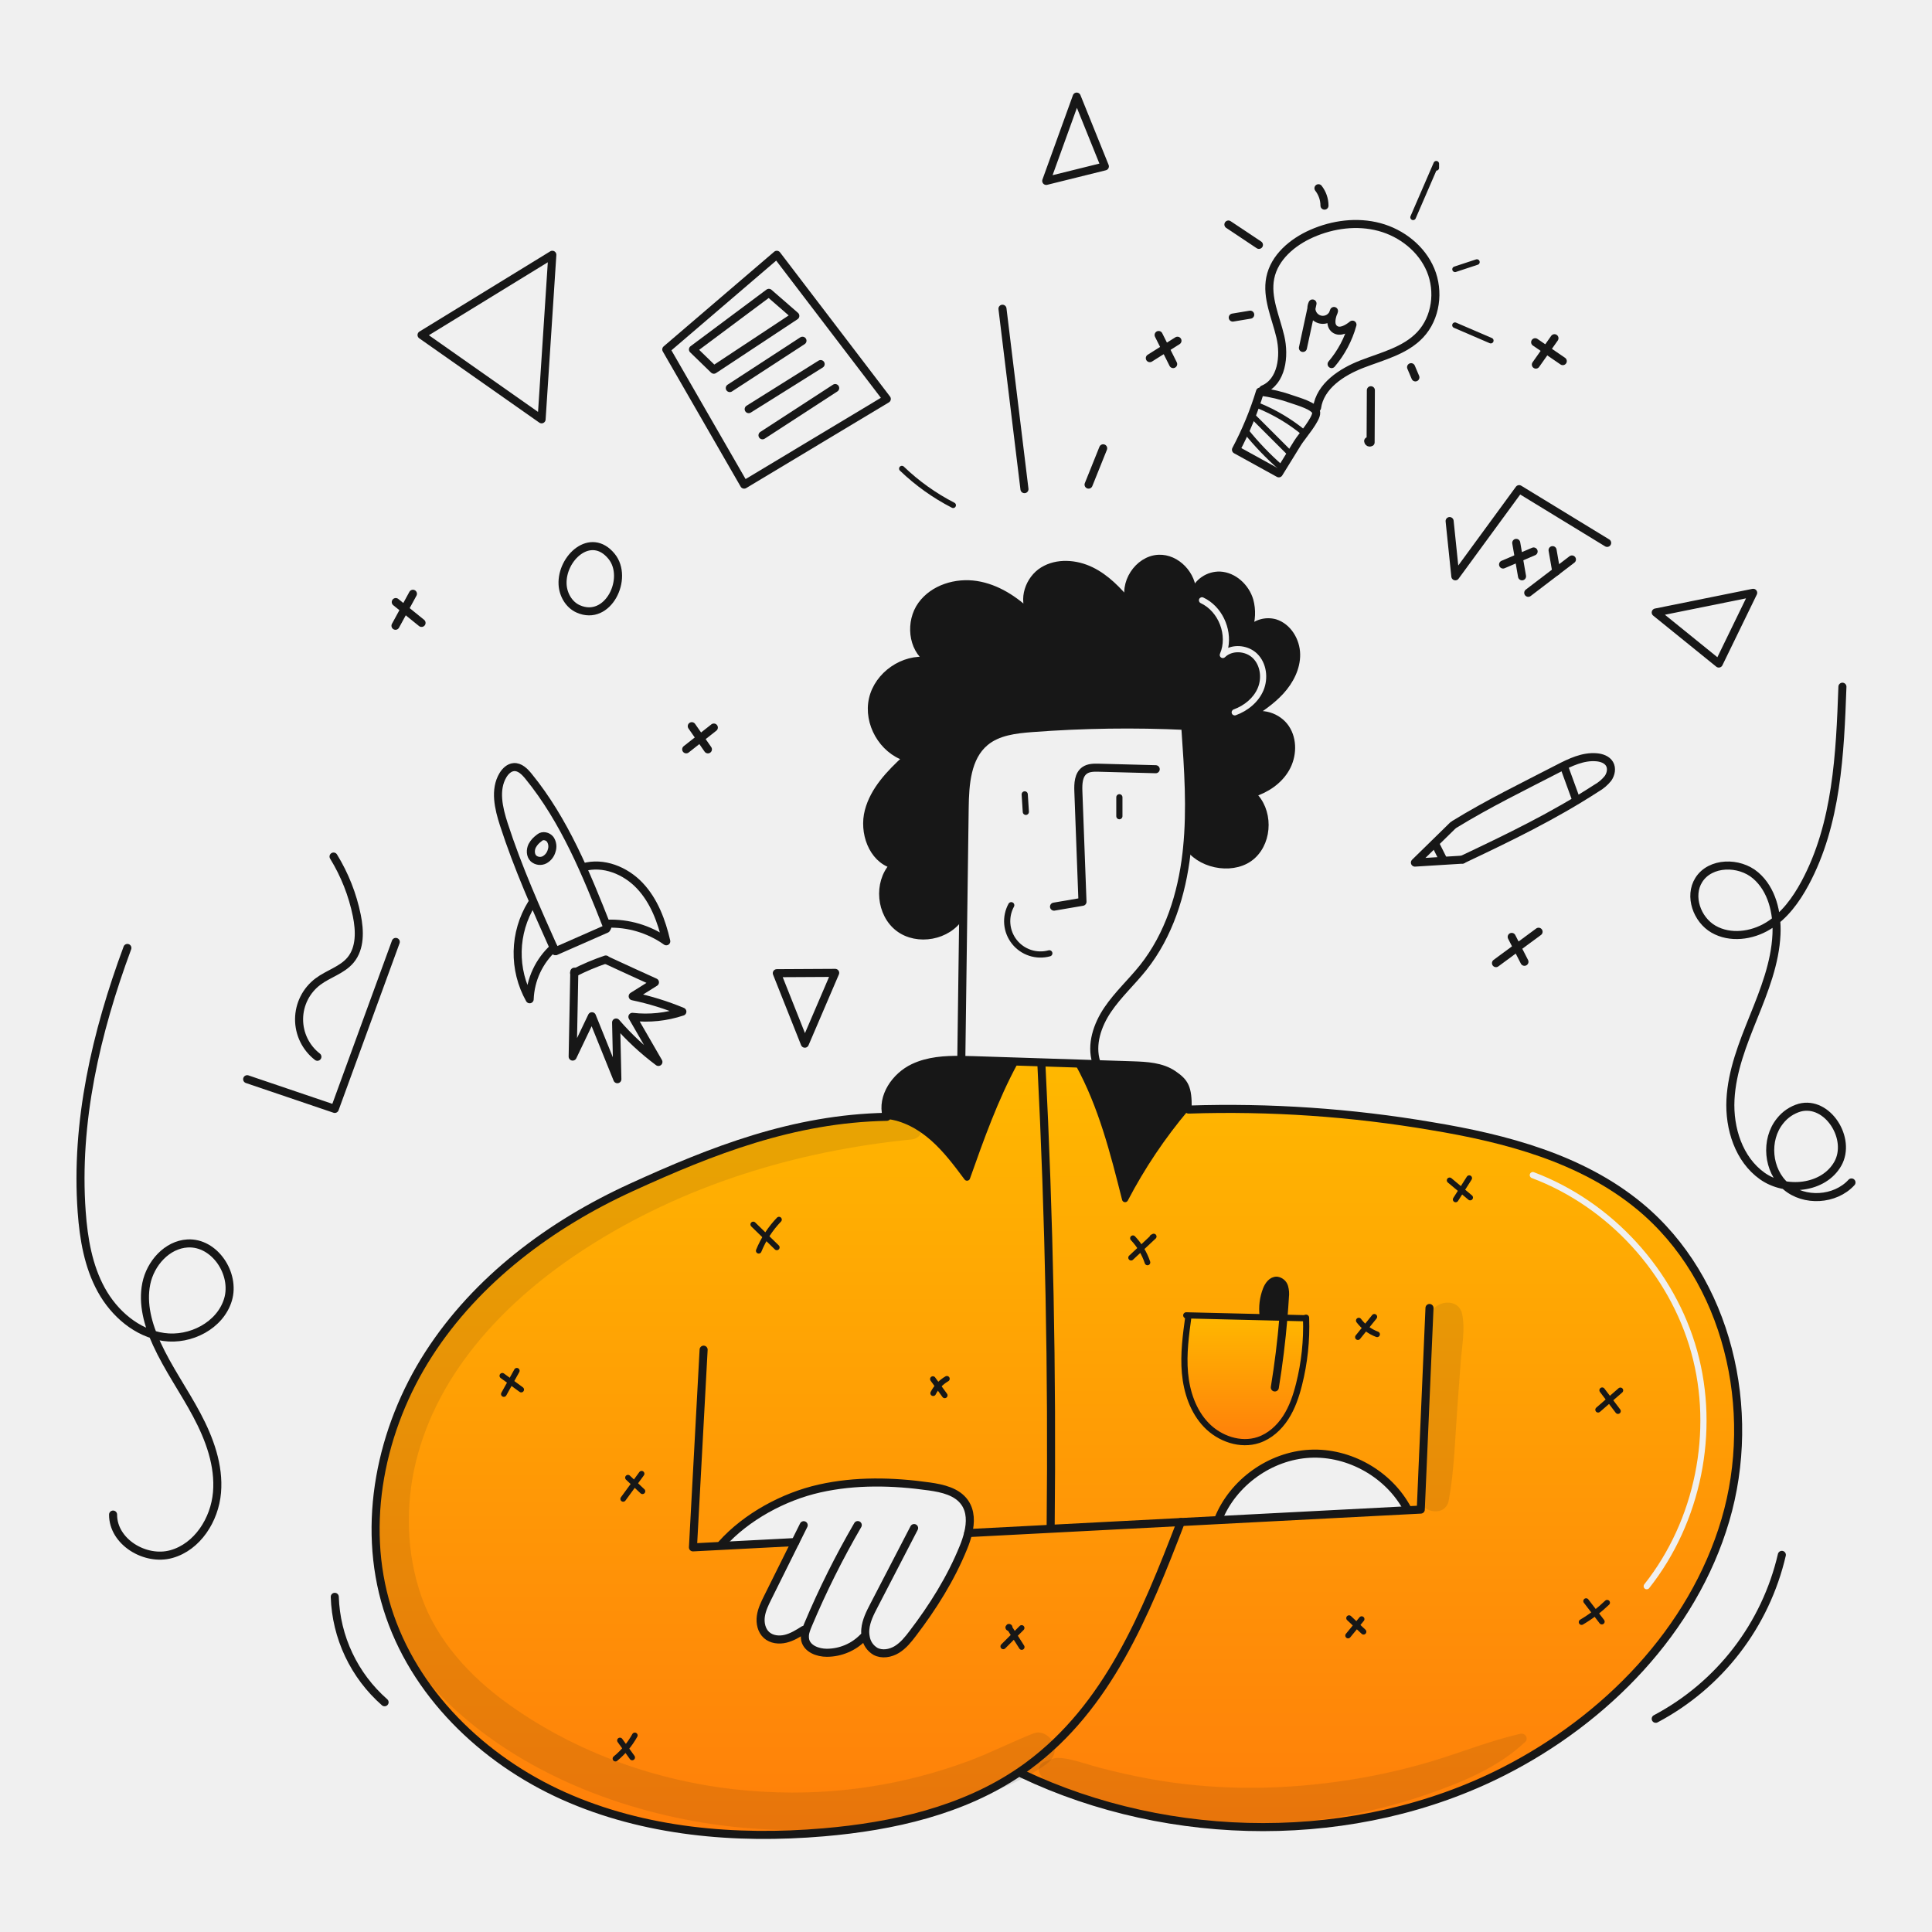
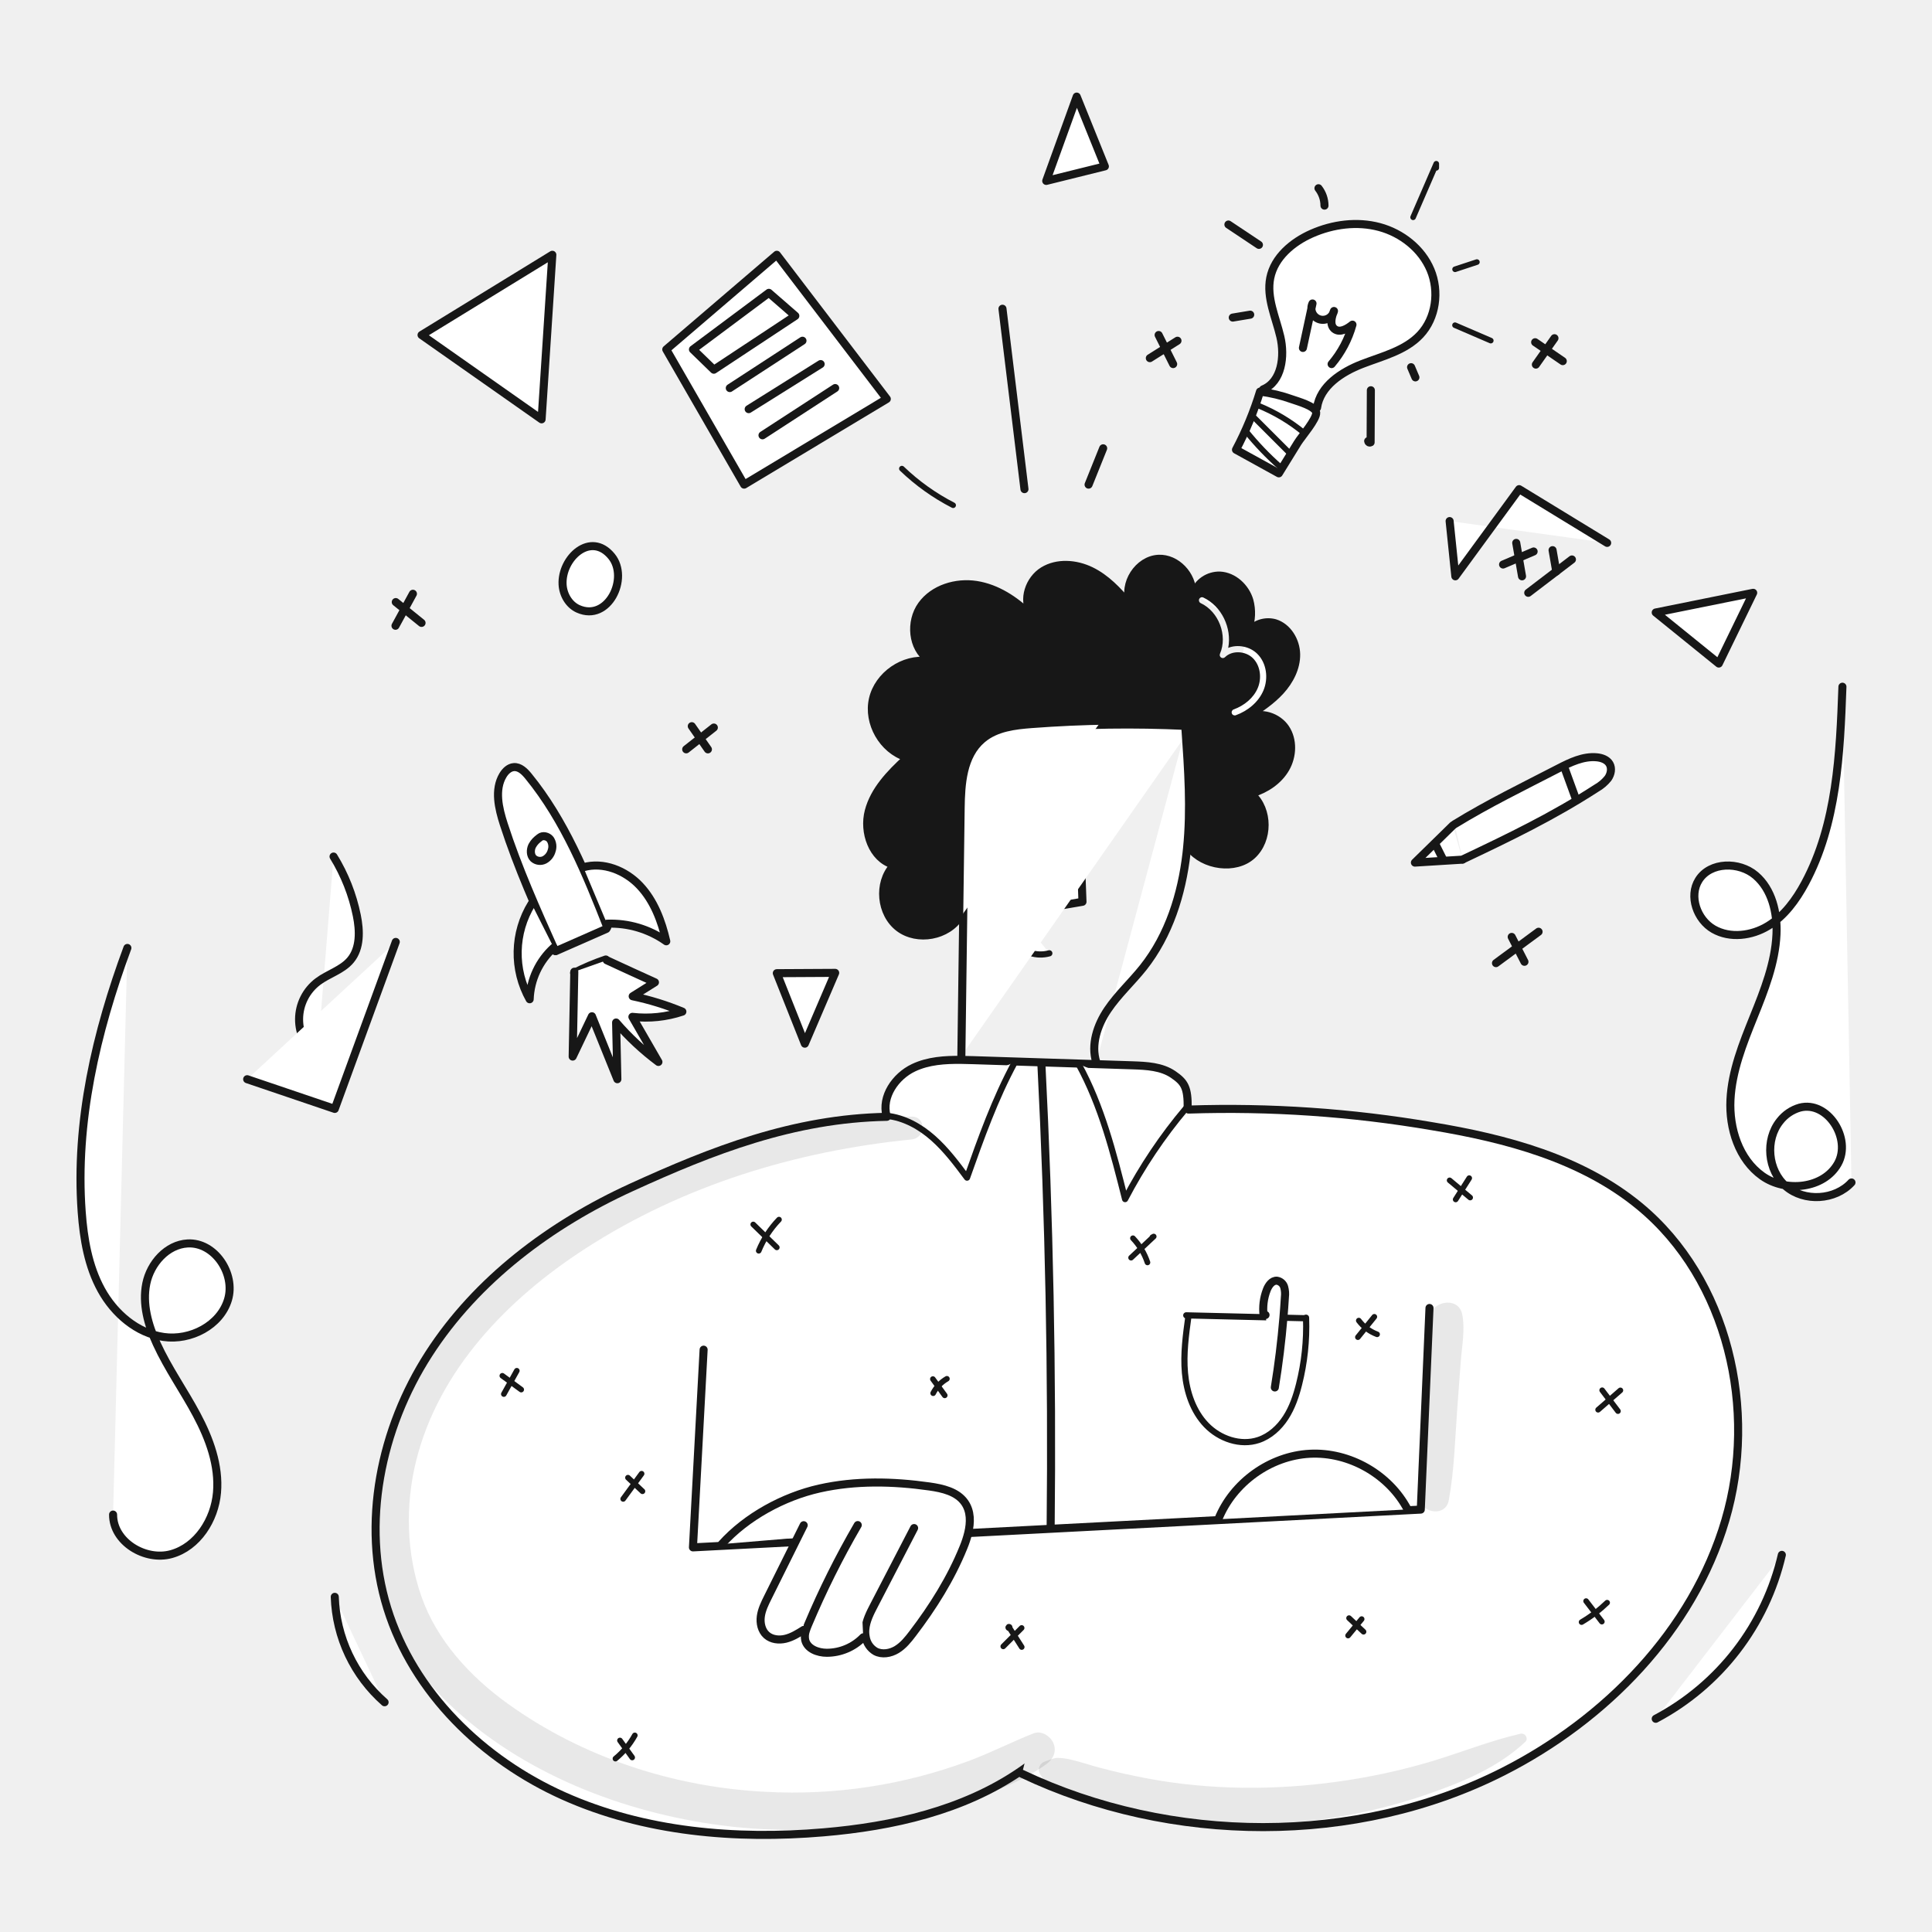
- <svg xmlns="http://www.w3.org/2000/svg" width="960" height="960" viewBox="0 0 960 960" fill="none">
+ <svg xmlns="http://www.w3.org/2000/svg" width="960" height="960" viewBox="0 0 960 960" fill="#fff">
  <path fill-rule="evenodd" clip-rule="evenodd" d="M699.443 750.441L605.392 755.322L605.367 754.934C612.663 736.647 631.161 723.385 650.822 722.362C670.483 721.339 690.264 732.595 699.422 750.022L699.443 750.441ZM586.767 756.291C569.084 802.236 550.552 848.056 510.992 877.356C509.669 878.333 508.339 879.284 506.991 880.195L507.799 881.372C581.722 916.471 673.91 917.33 746.892 880.308C797.838 854.456 841.142 810.218 857.31 755.42C873.478 700.622 858.712 635.694 814.629 599.337C785.871 575.617 748.306 565.68 711.529 559.602C671.6 552.779 631.083 550.013 590.596 551.344L590.156 550.986V550.699L589.337 550.689C577.618 564.58 567.461 579.717 559.048 595.827C553.256 572.823 547.352 549.533 535.932 528.74L535.942 528.484C529.792 528.293 523.642 528.095 517.492 527.89L517.461 528.75C521.347 605.408 522.88 682.08 522.061 758.766L522.112 759.656L586.767 756.291ZM590.563 653.617L590.553 653.849C589.253 663.249 587.953 672.759 588.803 682.214C589.653 691.669 592.825 701.214 599.403 708.063C605.981 714.912 616.339 718.531 625.344 715.523C630.982 713.64 635.628 709.383 638.862 704.389C642.096 699.395 644.029 693.665 645.482 687.904C648.193 677.154 649.372 666.074 648.982 654.995L648.307 655.015C646.517 654.973 644.728 654.929 642.94 654.885C641.2 654.842 639.462 654.799 637.726 654.759C638.012 651.342 638.258 647.903 638.463 644.475C638.671 642.806 638.546 641.112 638.094 639.492C637.855 638.683 637.39 637.96 636.754 637.407C636.117 636.854 635.336 636.494 634.502 636.371C632.067 636.207 630.327 638.683 629.447 640.965C627.89 645.016 627.353 649.387 627.882 653.695L627.861 654.514C615.428 654.22 602.995 653.921 590.563 653.617ZM762.189 582.47C761.395 582.171 760.51 582.572 760.211 583.365C759.912 584.158 760.313 585.044 761.106 585.343C799.133 599.667 829.516 632.915 840.368 672.077C851.22 711.239 842.279 755.383 817.044 787.236C816.518 787.901 816.63 788.866 817.294 789.392C817.959 789.919 818.924 789.807 819.451 789.142C845.294 756.521 854.441 711.364 843.327 671.257C832.213 631.151 801.132 597.14 762.189 582.47Z" fill="url(#paint0_linear_248_1700)" />
  <path d="M637.723 654.763C641.243 654.845 644.773 654.937 648.304 655.019L648.979 654.999C649.369 666.079 648.19 677.158 645.479 687.908C644.026 693.669 642.092 699.399 638.859 704.393C635.626 709.387 630.979 713.644 625.341 715.527C616.341 718.535 605.98 714.913 599.4 708.067C592.82 701.221 589.638 691.674 588.8 682.218C587.962 672.762 589.25 663.257 590.55 653.853L590.56 653.617C602.993 653.914 615.426 654.214 627.86 654.517L637.723 654.763Z" fill="url(#paint1_linear_248_1700)" />
  <path d="M627.88 653.699C627.35 649.391 627.887 645.02 629.445 640.969C630.325 638.687 632.065 636.211 634.5 636.375C635.333 636.499 636.115 636.858 636.751 637.411C637.388 637.964 637.853 638.687 638.092 639.496C638.543 641.116 638.668 642.81 638.461 644.479C638.261 647.907 638.01 651.346 637.724 654.763L627.859 654.518L627.88 653.699Z" fill="#171717" />
  <path d="M589.341 550.684C577.622 564.575 567.465 579.712 559.052 595.822C553.26 572.822 547.353 549.528 535.937 528.735L535.947 528.479C538.863 528.579 541.79 528.673 544.706 528.765L562.716 529.349C569.736 529.584 577.175 529.942 582.966 533.912C588.707 537.842 590.253 540.451 590.161 550.694L589.341 550.684Z" fill="#171717" />
  <path d="M463.651 565.512C457.174 559.781 449.243 555.35 440.651 554.46L440.528 554.491C437.949 544.954 444.959 534.791 453.943 530.546C461.27 527.077 469.508 526.555 477.684 526.646C479.7 526.667 481.705 526.728 483.69 526.789C490.567 527.014 497.44 527.235 504.31 527.454L504.3 527.761C494.415 545.976 487.446 565.613 480.518 585.161C475.348 578.221 470.139 571.232 463.651 565.512Z" fill="#171717" />
  <path d="M430.159 813.323C430.373 814.813 430.919 816.236 431.757 817.486C432.594 818.737 433.702 819.783 434.999 820.547C438.284 822.297 442.459 821.57 445.641 819.626C448.823 817.682 451.208 814.714 453.459 811.757C463.559 798.526 472.503 784.302 478.745 768.881C479.705 766.577 480.488 764.204 481.088 761.781C482.357 756.45 482.419 750.965 479.369 746.596C475.569 741.172 468.369 739.545 461.82 738.614C443.697 736.046 425.073 735.614 407.22 739.627C389.367 743.64 370.9 753.656 358.651 767.256L358.692 768.136L395.192 766.243C390.638 775.401 386.084 784.563 381.531 793.729C380.037 796.747 378.512 799.829 378.052 803.163C377.592 806.497 378.39 810.204 380.897 812.455C383.383 814.686 387.118 815.075 390.372 814.287C393.626 813.499 396.533 811.677 399.372 809.887L400.436 810.235C399.906 811.75 399.793 813.38 400.109 814.953C401.163 819.312 406.361 821.253 410.843 821.253C414.22 821.246 417.562 820.562 420.67 819.242C423.779 817.922 426.592 815.993 428.943 813.568L430.159 813.323ZM192.427 799.089C179.411 757.021 189.184 709.817 213.037 672.804C236.89 635.791 273.646 608.326 313.698 590.03C353.75 571.734 394.17 555.79 440.658 554.941C440.617 554.788 440.566 554.641 440.525 554.491L440.648 554.46C449.248 555.35 457.174 559.781 463.648 565.512C470.122 571.243 475.348 578.221 480.512 585.159C487.44 565.614 494.412 545.977 504.294 527.759L504.304 527.452C508.704 527.606 513.094 527.739 517.494 527.882L517.463 528.742C521.342 605.346 522.876 682.018 522.063 758.758L522.114 759.648L586.766 756.292C569.081 802.24 550.549 848.064 510.992 877.356C509.672 878.329 508.342 879.28 506.992 880.191C478.636 899.623 443.619 907.544 409.267 910.47C365.45 914.205 320.159 910.337 280.025 892.37C239.891 874.403 205.423 841.095 192.427 799.089Z" fill="url(#paint2_linear_248_1700)" />
  <path d="M523.738 450.504C528.456 449.704 533.17 448.899 537.88 448.089C537.205 429.803 536.523 411.514 535.833 393.22C535.69 389.42 535.864 384.972 538.965 382.793C540.95 381.401 543.57 381.411 546.005 381.472C555.43 381.718 564.851 381.967 574.268 382.219" stroke="#171717" stroke-width="4" stroke-linecap="round" stroke-linejoin="round" />
  <path d="M556.208 405.556V396.156" stroke="#171717" stroke-width="3.07" stroke-linecap="round" stroke-linejoin="round" />
  <path d="M509.73 403.402C509.546 400.506 509.362 397.613 509.178 394.724" stroke="#171717" stroke-width="3.07" stroke-linecap="round" stroke-linejoin="round" />
  <path d="M521.406 473.692C518.272 474.553 514.953 474.473 511.865 473.462C508.776 472.45 506.053 470.552 504.036 468.004C502.018 465.455 500.796 462.37 500.52 459.131C500.244 455.893 500.927 452.645 502.485 449.792" stroke="#171717" stroke-width="3.07" stroke-linecap="round" stroke-linejoin="round" />
  <path d="M477.691 524.723L478.612 455.623C478.858 437.593 479.1 419.562 479.338 401.532C479.492 389.703 480.362 376.308 489.428 368.715C495.773 363.415 504.552 362.401 512.79 361.777C538.2 359.855 563.704 359.493 589.158 360.692L592.33 360.846" stroke="#171717" stroke-width="4" stroke-linecap="round" stroke-linejoin="round" />
  <path d="M544.736 527.803C541.983 519.034 545.236 509.394 550.374 501.771C555.512 494.148 562.398 487.905 568.108 480.711C580.838 464.656 587.223 444.323 589.577 423.97C589.669 423.161 589.761 422.363 589.833 421.555C591.818 401.989 590.433 382.23 589.065 362.603" stroke="#171717" stroke-width="4" stroke-linecap="round" stroke-linejoin="round" />
  <path d="M620.614 312.963C622.223 311.195 624.29 309.908 626.585 309.243C628.881 308.578 631.316 308.562 633.62 309.197C640.19 311.223 644.406 318.253 644.508 325.12C644.61 331.987 641.193 338.545 636.557 343.62C631.921 348.695 626.099 352.512 620.348 356.268C626.662 352.922 635.176 355.705 639.148 361.64C643.12 367.575 642.771 375.802 639.22 381.993C635.669 388.184 629.292 392.456 622.466 394.55C630.96 402.327 630.966 417.492 622.487 425.29C614.008 433.088 597.887 430.775 590.836 421.667" stroke="#171717" stroke-width="3.07" stroke-linecap="round" stroke-linejoin="round" />
  <path d="M620.614 312.963C619.958 314.863 619.114 316.693 618.097 318.427C618.342 316.387 619.222 314.475 620.614 312.963Z" stroke="#171717" stroke-width="3.07" stroke-linecap="round" stroke-linejoin="round" />
  <path d="M592.821 294.707C593.797 291.96 595.617 289.593 598.022 287.946C600.427 286.299 603.292 285.456 606.205 285.539C613.194 285.897 619.252 291.545 621.248 298.248C622.575 303.099 622.353 308.244 620.613 312.963" stroke="#171717" stroke-width="3.07" stroke-linecap="round" stroke-linejoin="round" />
  <path d="M592.822 294.707C592.792 295.852 592.624 296.99 592.322 298.095C592.296 296.946 592.465 295.8 592.822 294.707V294.707Z" stroke="#171717" stroke-width="3.07" stroke-linecap="round" stroke-linejoin="round" />
  <path d="M477.374 455.6C471.152 465.628 455.844 468.473 446.429 461.361C437.014 454.249 435.572 438.736 443.523 430.007C433.045 426.825 428.45 413.553 431.223 402.951C433.996 392.349 442.039 384.041 450.103 376.632C438.294 372.887 430.548 359.359 433.303 347.274C436.058 335.189 448.878 326.348 461.147 328.067C452.654 322.173 451.547 308.829 457.586 300.438C463.625 292.047 475.023 288.609 485.236 290.215C495.449 291.821 504.545 297.777 511.944 305.022C507.431 297.931 510.982 287.647 518.134 283.257C525.286 278.867 534.722 279.593 542.274 283.277C549.826 286.961 555.781 293.203 561.133 299.677C557.327 289.996 565.233 277.727 575.623 277.195C584.863 276.734 593.08 285.678 592.823 294.703" stroke="#171717" stroke-width="3.07" stroke-linecap="round" stroke-linejoin="round" />
  <path d="M590.16 550.981V550.694C590.252 540.451 588.707 537.842 582.966 533.912C577.175 529.942 569.735 529.584 562.715 529.349L544.705 528.765C541.789 528.673 538.862 528.581 535.946 528.479C529.796 528.284 523.646 528.086 517.496 527.885C513.096 527.742 508.706 527.609 504.306 527.455C497.429 527.241 490.556 527.02 483.686 526.79C481.701 526.729 479.696 526.668 477.68 526.647C469.504 526.555 461.266 527.077 453.939 530.547C444.955 534.794 437.945 544.955 440.524 554.492C440.565 554.645 440.616 554.792 440.657 554.942C394.169 555.791 353.757 571.724 313.697 590.031C273.637 608.338 236.891 635.781 213.036 672.804C189.181 709.827 179.41 757.021 192.426 799.089C205.426 841.095 239.887 874.413 280.02 892.372C320.153 910.331 365.445 914.209 409.262 910.472C443.614 907.546 478.631 899.625 506.987 880.193C508.338 879.282 509.668 878.331 510.987 877.358C550.547 848.058 569.079 802.238 586.762 756.293" stroke="#171717" stroke-width="4" stroke-linecap="round" stroke-linejoin="round" />
  <path d="M590.601 551.339C631.087 550.008 671.604 552.775 711.534 559.597C748.311 565.675 785.876 575.612 814.634 599.332C858.717 635.689 873.483 700.617 857.315 755.415C841.147 810.213 797.838 854.456 746.892 880.308C673.91 917.33 581.722 916.471 507.799 881.372" stroke="#171717" stroke-width="4" stroke-linecap="round" stroke-linejoin="round" />
  <path d="M481.077 761.779H481.087L522.111 759.651L586.763 756.295L605.387 755.322L699.438 750.441L705.976 750.104L710.305 649.933" stroke="#171717" stroke-width="4" stroke-linecap="round" stroke-linejoin="round" />
  <path d="M349.625 670.646L344.324 768.882L358.691 768.135L395.192 766.242" stroke="#171717" stroke-width="4" stroke-linecap="round" stroke-linejoin="round" />
  <path d="M358.65 767.256C370.899 753.656 389.359 743.638 407.216 739.627C425.073 735.616 443.696 736.046 461.816 738.614C468.365 739.545 475.569 741.172 479.365 746.596C482.415 750.965 482.353 756.45 481.084 761.781C480.484 764.204 479.701 766.577 478.741 768.881C472.499 784.302 463.555 798.526 453.455 811.757C451.204 814.714 448.81 817.692 445.637 819.626C442.464 821.56 438.28 822.297 434.995 820.547C433.699 819.783 432.591 818.736 431.753 817.486C430.915 816.236 430.369 814.813 430.155 813.323C429.921 812.099 429.859 810.849 429.971 809.608C430.339 805.372 432.335 801.473 434.299 797.697C440.93 784.897 447.568 772.092 454.213 759.283" stroke="#171717" stroke-width="4" stroke-linecap="round" stroke-linejoin="round" />
  <path d="M428.941 813.568C426.59 815.992 423.777 817.921 420.668 819.241C417.559 820.561 414.218 821.245 410.841 821.253C406.359 821.253 401.161 819.309 400.107 814.953C399.791 813.379 399.904 811.75 400.434 810.235C400.749 809.241 401.116 808.264 401.534 807.309C408.69 790.294 416.934 773.757 426.216 757.802" stroke="#171717" stroke-width="4" stroke-linecap="round" stroke-linejoin="round" />
  <path d="M399.367 809.884C396.533 811.675 393.626 813.484 390.367 814.284C387.108 815.084 383.379 814.684 380.893 812.452C378.386 810.201 377.593 806.507 378.048 803.16C378.503 799.813 380.032 796.744 381.526 793.726C386.08 784.567 390.634 775.405 395.187 766.24C396.579 763.446 397.961 760.663 399.353 757.869" stroke="#171717" stroke-width="4" stroke-linecap="round" stroke-linejoin="round" />
  <path d="M605.366 754.934C612.666 736.647 631.166 723.396 650.821 722.362C670.476 721.328 690.259 732.595 699.421 750.022" stroke="#171717" stroke-width="4" stroke-linecap="round" stroke-linejoin="round" />
  <path d="M440.647 554.456C449.247 555.346 457.173 559.777 463.647 565.508C470.121 571.239 475.347 578.217 480.511 585.155C487.439 565.61 494.411 545.973 504.293 527.755" stroke="#171717" stroke-width="3.07" stroke-linecap="round" stroke-linejoin="round" />
  <path d="M535.937 528.735C547.357 549.528 553.26 572.818 559.052 595.822C567.465 579.712 577.622 564.576 589.341 550.684" stroke="#171717" stroke-width="3.07" stroke-linecap="round" stroke-linejoin="round" />
  <path d="M517.466 528.745C521.345 605.349 522.878 682.021 522.066 758.761" stroke="#171717" stroke-width="4" stroke-linecap="round" stroke-linejoin="round" />
  <path d="M590.55 653.856C589.25 663.256 587.95 672.766 588.8 682.221C589.65 691.676 592.822 701.221 599.4 708.07C605.978 714.919 616.336 718.538 625.341 715.53C630.979 713.647 635.625 709.39 638.859 704.396C642.093 699.402 644.026 693.672 645.479 687.911C648.19 677.161 649.369 666.082 648.979 655.002C648.979 654.92 648.969 654.838 648.969 654.756" stroke="#171717" stroke-width="3.07" stroke-linecap="round" stroke-linejoin="round" />
  <path d="M589.444 653.587L590.559 653.617C602.992 653.914 615.425 654.214 627.859 654.517L637.724 654.762C641.244 654.844 644.774 654.936 648.305 655.018" stroke="#171717" stroke-width="3.07" stroke-linecap="round" stroke-linejoin="round" />
  <path d="M633.456 689.422C635.328 677.941 636.751 666.388 637.724 654.763C638.01 651.346 638.256 647.907 638.461 644.479C638.668 642.81 638.543 641.116 638.092 639.496C637.853 638.687 637.388 637.964 636.751 637.411C636.115 636.858 635.333 636.499 634.5 636.375C632.065 636.211 630.325 638.687 629.445 640.969C627.887 645.02 627.35 649.391 627.88 653.699C628.197 653.599 628.514 653.505 628.831 653.399" stroke="#171717" stroke-width="4" stroke-linecap="round" stroke-linejoin="round" />
  <path d="M794.092 700.496L805.166 690.863" stroke="#171717" stroke-width="2.784" stroke-linecap="round" stroke-linejoin="round" />
  <path d="M803.96 701.171L796.109 690.804" stroke="#171717" stroke-width="2.784" stroke-linecap="round" stroke-linejoin="round" />
  <path d="M684.276 663.015C680.652 661.653 677.492 659.284 675.169 656.187" stroke="#171717" stroke-width="2.784" stroke-linecap="round" stroke-linejoin="round" />
  <path d="M674.73 664.431L682.902 654.306" stroke="#171717" stroke-width="2.784" stroke-linecap="round" stroke-linejoin="round" />
  <path d="M562.026 624.935L573.282 614.414L572.589 614.782" stroke="#171717" stroke-width="2.784" stroke-linecap="round" stroke-linejoin="round" />
  <path d="M570.176 627.305C568.677 622.812 566.211 618.703 562.953 615.266" stroke="#171717" stroke-width="2.784" stroke-linecap="round" stroke-linejoin="round" />
  <path d="M463.685 692.279C465.221 689.282 467.59 686.793 470.509 685.112" stroke="#171717" stroke-width="2.784" stroke-linecap="round" stroke-linejoin="round" />
  <path d="M469.436 693.348L463.543 685.248" stroke="#171717" stroke-width="2.784" stroke-linecap="round" stroke-linejoin="round" />
  <path d="M377.007 621.498C379.358 615.747 382.775 610.493 387.079 606.012" stroke="#171717" stroke-width="2.784" stroke-linecap="round" stroke-linejoin="round" />
  <path d="M385.991 619.824L374.283 608.424" stroke="#171717" stroke-width="2.784" stroke-linecap="round" stroke-linejoin="round" />
  <path d="M319.237 741.005L312.028 734.249" stroke="#171717" stroke-width="2.784" stroke-linecap="round" stroke-linejoin="round" />
  <path d="M309.657 744.803L318.807 732.282" stroke="#171717" stroke-width="2.784" stroke-linecap="round" stroke-linejoin="round" />
  <path d="M315.437 862.301C312.987 866.728 309.719 870.65 305.806 873.858" stroke="#171717" stroke-width="2.784" stroke-linecap="round" stroke-linejoin="round" />
  <path d="M314.132 873.276L308.05 864.827" stroke="#171717" stroke-width="2.784" stroke-linecap="round" stroke-linejoin="round" />
  <path d="M507.692 818.406L501.251 808.306C501.326 808.286 501.405 808.289 501.478 808.316C501.551 808.343 501.613 808.392 501.657 808.456C501.701 808.521 501.723 808.597 501.721 808.675C501.72 808.752 501.694 808.827 501.647 808.89C501.6 808.952 501.536 808.998 501.462 809.021C501.388 809.045 501.308 809.045 501.234 809.021C501.16 808.997 501.095 808.951 501.049 808.888C501.003 808.826 500.977 808.751 500.976 808.673" stroke="#171717" stroke-width="2.784" stroke-linecap="round" stroke-linejoin="round" />
  <path d="M498.514 818.086L507.647 808.92" stroke="#171717" stroke-width="2.784" stroke-linecap="round" stroke-linejoin="round" />
  <path d="M677.536 810.803L670.336 804.033" stroke="#171717" stroke-width="2.784" stroke-linecap="round" stroke-linejoin="round" />
  <path d="M669.857 812.701L676.598 804.515" stroke="#171717" stroke-width="2.784" stroke-linecap="round" stroke-linejoin="round" />
  <path d="M258.992 690.485L249.604 683.618" stroke="#171717" stroke-width="2.784" stroke-linecap="round" stroke-linejoin="round" />
  <path d="M250.353 692.701L256.803 681.115" stroke="#171717" stroke-width="2.784" stroke-linecap="round" stroke-linejoin="round" />
  <path d="M795.951 805.775L788.126 795.57" stroke="#171717" stroke-width="2.784" stroke-linecap="round" stroke-linejoin="round" />
  <path d="M785.872 806.013C790.469 803.3 794.734 800.06 798.582 796.36" stroke="#171717" stroke-width="2.784" stroke-linecap="round" stroke-linejoin="round" />
  <path d="M723.31 596.004L730.051 585.41" stroke="#171717" stroke-width="2.784" stroke-linecap="round" stroke-linejoin="round" />
  <path d="M730.52 595.056L720.309 586.504" stroke="#171717" stroke-width="2.784" stroke-linecap="round" stroke-linejoin="round" />
  <path d="M63.297 471.032C47.763 512.956 37.353 557.582 40.592 602.172C41.564 615.562 43.861 629.163 50.331 640.926C56.801 652.689 68.04 662.439 81.331 664.338C94.622 666.237 109.443 658.638 113.297 645.776C117.151 632.914 106.632 617.121 93.227 617.862C82.966 618.429 74.738 627.762 72.689 637.833C70.64 647.904 73.589 658.356 77.872 667.699C83.497 679.978 91.387 691.074 97.741 702.992C104.095 714.91 108.987 728.192 107.824 741.649C106.661 755.106 98.153 768.6 85.143 772.228C72.133 775.856 56.108 766.092 56.192 752.586" stroke="#171717" stroke-width="4" stroke-linecap="round" stroke-linejoin="round" />
  <path d="M915.491 341.223C914.297 374.623 912.755 409.364 896.937 438.802C892.437 447.167 886.637 455.153 878.528 460.102C870.419 465.051 859.662 466.432 851.428 461.697C843.194 456.962 839.058 445.303 844.111 437.263C849.811 428.189 864.204 428.026 872.349 434.989C880.494 441.952 883.209 453.538 882.724 464.243C882.077 478.518 876.682 492.094 871.342 505.343C866.002 518.592 860.576 532.156 859.859 546.426C859.142 560.696 864.004 576.073 875.653 584.348C887.302 592.623 906.153 590.706 913.188 578.268C920.223 565.83 908.088 546.719 894.278 550.379C890.393 551.502 886.963 553.825 884.478 557.016C876.928 566.373 878.319 581.655 887.436 589.495C896.553 597.335 911.87 596.423 919.992 587.557" stroke="#171717" stroke-width="4" stroke-linecap="round" stroke-linejoin="round" />
  <path d="M509.049 243.056L498.124 153.41" stroke="#171717" stroke-width="4" stroke-linecap="round" stroke-linejoin="round" />
  <path d="M473.613 251.047C464.283 246.254 455.702 240.126 448.14 232.856" stroke="#171717" stroke-width="2.784" stroke-linecap="round" stroke-linejoin="round" />
  <path d="M540.906 240.806L548.157 222.759" stroke="#171717" stroke-width="4" stroke-linecap="round" stroke-linejoin="round" />
  <path d="M627.647 193.47C636.88 189.658 638.477 177.07 636.202 167.347C633.927 157.624 629.23 147.899 631.182 138.103C633.226 127.841 642.229 120.281 651.803 116.06C662.303 111.434 674.321 109.841 685.403 112.811C696.485 115.781 706.423 123.593 710.847 134.175C715.271 144.757 713.556 157.943 705.715 166.313C698.258 174.272 686.964 176.967 676.79 180.896C666.616 184.825 655.973 191.804 654.435 202.602" stroke="#171717" stroke-width="4" stroke-linecap="round" stroke-linejoin="round" />
  <path d="M661.67 180.908C666.507 175.208 670.043 168.523 672.033 161.318C669.469 163.397 665.78 165.528 663.162 163.518C660.593 161.545 661.6 157.518 662.848 154.528C662.666 155.305 662.323 156.035 661.841 156.671C661.358 157.307 660.747 157.834 660.048 158.218C659.348 158.602 658.576 158.835 657.781 158.901C656.985 158.967 656.185 158.865 655.432 158.601C654.678 158.337 653.989 157.918 653.408 157.371C652.828 156.823 652.369 156.159 652.062 155.423C651.755 154.686 651.606 153.893 651.625 153.095C651.644 152.298 651.831 151.513 652.174 150.792L647.413 172.892" stroke="#171717" stroke-width="4" stroke-linecap="round" stroke-linejoin="round" />
  <path d="M726.792 427.056C750.071 416.025 771.68 405.618 793.3 391.613C795.506 390.37 797.451 388.712 799.027 386.731C800.472 384.66 801.049 381.782 799.782 379.598C798.524 377.43 795.85 376.512 793.354 376.288C786.669 375.688 780.263 378.778 774.3 381.861C756.9 390.857 739.494 399.294 722.792 409.556" stroke="#171717" stroke-width="4" stroke-linecap="round" stroke-linejoin="round" />
  <path d="M721.916 410.165L703.067 428.618L726.676 427.156" stroke="#171717" stroke-width="4" stroke-linecap="round" stroke-linejoin="round" />
  <path d="M717.292 427.556L713.292 419.556" stroke="#171717" stroke-width="4" stroke-linecap="round" stroke-linejoin="round" />
  <path d="M783.006 396.889L777.218 381.001" stroke="#171717" stroke-width="4" stroke-linecap="round" stroke-linejoin="round" />
  <path d="M756.291 286.367L753.406 269.756" stroke="#171717" stroke-width="4" stroke-linecap="round" stroke-linejoin="round" />
  <path d="M746.869 280.504L762.047 274.027" stroke="#171717" stroke-width="4" stroke-linecap="round" stroke-linejoin="round" />
  <path d="M771.465 273.366L773.304 283.983L772.766 280.611" stroke="#171717" stroke-width="4" stroke-linecap="round" stroke-linejoin="round" />
  <path d="M781.083 277.998L759.375 294.562" stroke="#171717" stroke-width="4" stroke-linecap="round" stroke-linejoin="round" />
  <path d="M757.491 477.908L751.157 465.544" stroke="#171717" stroke-width="4" stroke-linecap="round" stroke-linejoin="round" />
  <path d="M743.346 478.577L764.51 462.977" stroke="#171717" stroke-width="4" stroke-linecap="round" stroke-linejoin="round" />
  <path d="M582.938 180.908L575.715 166.461" stroke="#171717" stroke-width="4" stroke-linecap="round" stroke-linejoin="round" />
  <path d="M571.345 177.962L585.078 169.308" stroke="#171717" stroke-width="4" stroke-linecap="round" stroke-linejoin="round" />
  <path d="M776.534 179.444L762.812 170.05" stroke="#171717" stroke-width="4" stroke-linecap="round" stroke-linejoin="round" />
  <path d="M772.405 168.056L763.166 181.164" stroke="#171717" stroke-width="4" stroke-linecap="round" stroke-linejoin="round" />
  <path d="M279.546 290.423C279.812 295.458 282.677 300.485 287.28 302.542C302.149 309.186 312.697 287.263 303.897 276.457C293.52 263.714 278.852 277.33 279.546 290.423Z" stroke="#171717" stroke-width="4" stroke-linecap="round" stroke-linejoin="round" />
  <path d="M351.758 372.348L343.745 360.838" stroke="#171717" stroke-width="4" stroke-linecap="round" stroke-linejoin="round" />
  <path d="M340.969 372.337L354.702 361.512" stroke="#171717" stroke-width="4" stroke-linecap="round" stroke-linejoin="round" />
  <path d="M209.463 309.521L196.656 299.168" stroke="#171717" stroke-width="4" stroke-linecap="round" stroke-linejoin="round" />
  <path d="M196.513 310.937L205.177 295.043" stroke="#171717" stroke-width="4" stroke-linecap="round" stroke-linejoin="round" />
  <path d="M191.097 845.84C183.606 839.267 177.544 831.226 173.287 822.216C169.029 813.205 166.667 803.417 166.346 793.456" stroke="#171717" stroke-width="4" stroke-linecap="round" stroke-linejoin="round" />
  <path d="M822.72 854.056C838.389 845.76 852.094 834.195 862.906 820.143C873.718 806.091 881.386 789.881 885.39 772.608" stroke="#171717" stroke-width="4" stroke-linecap="round" stroke-linejoin="round" />
  <path d="M157.711 525.101C154.856 522.887 152.55 520.044 150.971 516.793C149.393 513.543 148.585 509.972 148.611 506.359C148.636 502.746 149.494 499.187 151.118 495.959C152.742 492.732 155.088 489.921 157.974 487.747C163.18 483.825 170.032 482.035 174.198 477.023C179.119 471.102 178.823 462.472 177.298 454.923C175.193 444.552 171.281 434.631 165.741 425.614" stroke="#171717" stroke-width="4" stroke-linecap="round" stroke-linejoin="round" />
  <path d="M275.871 472.619C266.603 451.919 257.316 431.159 250.335 409.574C247.752 401.589 245.608 392.398 249.914 385.194C251.114 383.194 252.988 381.355 255.314 381.173C258.294 380.94 260.729 383.406 262.614 385.723C280.514 407.68 291.391 434.389 301.755 460.753" stroke="#171717" stroke-width="4" stroke-linecap="round" stroke-linejoin="round" />
  <path d="M276.292 472.556L301.292 461.556" stroke="#171717" stroke-width="4" stroke-linecap="round" stroke-linejoin="round" />
  <path d="M264.413 420.323C265.496 418.379 266.425 417.526 268.188 416.167C269.701 414.915 272.188 415.499 273.388 417.053C273.937 417.87 274.29 418.802 274.418 419.778C274.546 420.754 274.446 421.746 274.126 422.676C273.877 423.637 273.434 424.537 272.824 425.321C272.215 426.106 271.452 426.757 270.582 427.236C269.699 427.693 268.699 427.871 267.713 427.746C266.727 427.621 265.802 427.199 265.061 426.536C263.491 424.968 263.471 422.333 264.413 420.323Z" stroke="#171717" stroke-width="4" stroke-linecap="round" stroke-linejoin="round" />
  <path d="M264.155 449.102C259.786 456.204 257.393 464.344 257.223 472.681C257.052 481.018 259.112 489.249 263.187 496.524C263.371 491.668 264.524 486.899 266.579 482.495C268.634 478.092 271.548 474.145 275.151 470.885" stroke="#171717" stroke-width="4" stroke-linecap="round" stroke-linejoin="round" />
  <path d="M289.856 430.936C299.788 428.077 310.787 432.548 317.885 440.062C324.983 447.576 328.741 457.65 331.068 467.72C322.485 461.643 312.134 458.572 301.625 458.984" stroke="#171717" stroke-width="4" stroke-linecap="round" stroke-linejoin="round" />
  <path d="M301.015 476.765C295.61 478.596 290.346 480.817 285.264 483.413" stroke="#171717" stroke-width="4" stroke-linecap="round" stroke-linejoin="round" />
  <path d="M285.37 482.84L284.554 525.008L294.131 504.971L306.767 536.251L306.139 508.07C312.414 515.35 319.465 521.924 327.167 527.675L314.235 505.264C322.601 506.23 331.077 505.346 339.064 502.675C331.095 499.358 322.83 496.803 314.38 495.045L325.44 488.107C317.44 484.487 309.458 480.83 301.494 477.137" stroke="#171717" stroke-width="4" stroke-linecap="round" stroke-linejoin="round" />
  <path d="M122.816 536.251L166.345 551.015L196.656 468.03" stroke="#171717" stroke-width="4" stroke-linecap="round" stroke-linejoin="round" />
  <path d="M209.464 166.461L269.115 208.356L274.451 126.6L209.464 166.461Z" stroke="#171717" stroke-width="4" stroke-linecap="round" stroke-linejoin="round" />
  <path d="M519.867 89.895L535.008 48L549.004 82.672L519.867 89.895Z" stroke="#171717" stroke-width="4" stroke-linecap="round" stroke-linejoin="round" />
  <path d="M720.309 258.919L723.148 286.367L754.851 243.054L798.582 269.754" stroke="#171717" stroke-width="4" stroke-linecap="round" stroke-linejoin="round" />
  <path d="M822.72 304.345L854.055 329.707L871.146 294.562L822.72 304.345Z" stroke="#171717" stroke-width="4" stroke-linecap="round" stroke-linejoin="round" />
  <path d="M440.646 198.231L385.993 126.6L331.068 173.635L369.761 240.806L440.646 198.231Z" stroke="#171717" stroke-width="4" stroke-linecap="round" stroke-linejoin="round" />
  <path d="M354.701 183.703L395.193 156.953L382.042 145.514L344.329 173.635L354.701 183.703Z" stroke="#171717" stroke-width="4" stroke-linecap="round" stroke-linejoin="round" />
  <path d="M362.629 192.826L398.745 169.308" stroke="#171717" stroke-width="4" stroke-linecap="round" stroke-linejoin="round" />
  <path d="M372.019 203.3L407.774 180.908" stroke="#171717" stroke-width="4" stroke-linecap="round" stroke-linejoin="round" />
  <path d="M378.881 216.302L414.997 192.826" stroke="#171717" stroke-width="4" stroke-linecap="round" stroke-linejoin="round" />
  <path d="M399.917 518.595L385.993 483.569L414.996 483.413L399.917 518.595Z" stroke="#171717" stroke-width="4" stroke-linecap="round" stroke-linejoin="round" />
  <path d="M626.091 194.588C623.045 204.573 619.048 214.243 614.156 223.465L635.441 235.198L644.841 219.971C646.631 217.071 654.349 208.215 654.003 204.971C653.668 201.834 644.678 199.371 642.003 198.416C636.852 196.571 631.518 195.288 626.091 194.588V194.588Z" stroke="#171717" stroke-width="4" stroke-linecap="round" stroke-linejoin="round" />
  <path d="M648.057 215.156C641.177 209.464 633.466 204.858 625.191 201.499" stroke="#171717" stroke-width="2.784" stroke-linecap="round" stroke-linejoin="round" />
  <path d="M640.331 224.639L622.443 206.772" stroke="#171717" stroke-width="2.784" stroke-linecap="round" stroke-linejoin="round" />
  <path d="M636.18 232.07C630.034 226.659 624.36 220.736 619.218 214.364" stroke="#171717" stroke-width="2.784" stroke-linecap="round" stroke-linejoin="round" />
  <path d="M723.017 133.801L733.863 130.221" stroke="#171717" stroke-width="2.784" stroke-linecap="round" stroke-linejoin="round" />
  <path d="M702.162 107.971L713.675 81.371V83.399" stroke="#171717" stroke-width="2.784" stroke-linecap="round" stroke-linejoin="round" />
  <path d="M658.13 102.174C658.117 99.042 657.064 96.003 655.137 93.533" stroke="#171717" stroke-width="4" stroke-linecap="round" stroke-linejoin="round" />
  <path d="M625.555 121.677L610.386 111.565" stroke="#171717" stroke-width="4" stroke-linecap="round" stroke-linejoin="round" />
  <path d="M621.222 156.356L612.554 157.8" stroke="#171717" stroke-width="4" stroke-linecap="round" stroke-linejoin="round" />
  <path d="M722.985 161.597L740.758 169.25" stroke="#171717" stroke-width="2.784" stroke-linecap="round" stroke-linejoin="round" />
  <path d="M701.16 182.456L703.308 187.52" stroke="#171717" stroke-width="4" stroke-linecap="round" stroke-linejoin="round" />
  <path d="M681.173 193.91L681.05 219.802C680.933 219.875 680.799 219.916 680.661 219.921C680.524 219.927 680.387 219.897 680.264 219.834C680.142 219.771 680.037 219.677 679.961 219.562C679.885 219.447 679.841 219.315 679.831 219.177" stroke="#171717" stroke-width="4" stroke-linecap="round" stroke-linejoin="round" />
  <path fill-rule="evenodd" clip-rule="evenodd" d="M489.431 368.712C495.776 363.411 504.555 362.398 512.793 361.774C538.202 359.852 563.706 359.49 589.161 360.689L589.069 362.603L589.078 362.74C590.443 382.322 591.817 402.034 589.837 421.555L590.837 421.667C597.888 430.775 614.009 433.088 622.488 425.29C630.967 417.492 630.961 402.327 622.467 394.55C629.293 392.456 635.673 388.18 639.224 381.989C642.775 375.798 643.124 367.571 639.152 361.636C635.18 355.701 626.666 352.918 620.352 356.264C626.103 352.508 631.925 348.691 636.561 343.616C641.197 338.541 644.614 331.983 644.512 325.116C644.41 318.249 640.194 311.219 633.624 309.193C631.319 308.559 628.884 308.575 626.589 309.239C624.293 309.904 622.226 311.192 620.618 312.959C622.357 308.24 622.579 303.095 621.253 298.244C619.257 291.541 613.199 285.893 606.21 285.535C603.296 285.452 600.431 286.295 598.026 287.942C595.622 289.589 593.801 291.956 592.826 294.703C593.083 285.678 584.866 276.734 575.626 277.195C565.236 277.727 557.33 289.996 561.136 299.677C555.784 293.203 549.829 286.961 542.277 283.277C534.725 279.593 525.289 278.867 518.137 283.257C510.985 287.647 507.434 297.931 511.947 305.022C504.548 297.777 495.452 291.821 485.239 290.215C475.026 288.609 463.628 292.047 457.589 300.438C451.55 308.829 452.657 322.173 461.15 328.067C448.881 326.348 436.061 335.189 433.306 347.274C430.551 359.359 438.297 372.887 450.106 376.632C442.042 384.041 433.999 392.349 431.226 402.951C428.453 413.553 433.048 426.825 443.526 430.007C435.575 438.736 437.017 454.249 446.432 461.361C455.847 468.473 471.155 465.628 477.377 455.6L478.615 455.62C478.853 437.589 479.095 419.559 479.341 401.529C479.495 389.7 480.365 376.305 489.431 368.712ZM592.326 298.091C592.628 296.986 592.796 295.848 592.826 294.703C592.469 295.796 592.3 296.941 592.326 298.091ZM618.101 318.423C619.118 316.689 619.961 314.859 620.618 312.959C619.226 314.471 618.345 316.382 618.101 318.423ZM597.918 296.904C597.149 296.545 596.236 296.878 595.878 297.646C595.519 298.414 595.851 299.327 596.619 299.686C605.581 303.868 610.113 315.774 606.2 324.857C605.909 325.532 606.138 326.318 606.745 326.732C607.353 327.146 608.169 327.071 608.691 326.554C612.212 323.061 618.832 323.384 622.548 327.036C626.247 330.672 627.08 336.861 624.985 341.846C622.894 346.824 618.272 350.598 613.01 352.513C612.213 352.803 611.802 353.684 612.092 354.481C612.382 355.277 613.263 355.688 614.059 355.398C619.927 353.263 625.319 348.978 627.816 343.035C630.309 337.1 629.446 329.512 624.7 324.846C621.031 321.241 615.066 320.027 610.293 321.924C612.188 312.146 607.06 301.17 597.918 296.904Z" fill="#171717" />
  <g opacity="0.1">
    <path d="M452.957 554.845C398.015 554.863 342.902 571.234 295.314 598.37C252.153 622.981 212.686 658.318 194.725 705.726C185.673 729.626 182.603 755.731 187.01 780.938C191.433 806.229 204.567 828.96 223.05 846.614C259.178 881.12 309.384 900.578 358.331 907.014C386.113 910.62 414.284 909.945 441.862 905.014C455.473 902.616 468.865 899.11 481.905 894.529C495.045 889.901 508.655 884.713 520.005 876.541C523.372 874.117 525.193 870.158 523.419 866.122C521.896 862.657 517.498 859.743 513.576 861.291C502.736 865.568 492.385 870.902 481.455 874.975C449.241 886.977 414.901 892.212 380.575 890.355C334.888 888.084 289.437 873.304 252.214 846.483C233.541 833.028 217.024 815.132 209.338 793.102C201.901 771.79 201.338 747.848 206.75 725.991C218.001 680.549 252.536 645.164 290.867 620.406C339.586 588.937 395.499 571.928 452.955 566.185C460.071 565.473 460.405 554.838 452.955 554.841L452.957 554.845Z" fill="#171717" />
  </g>
  <g opacity="0.1">
    <path d="M719.897 745.473C722.659 730.453 723.014 714.625 724.143 699.406L725.812 676.906C726.382 669.229 728.076 660.752 726.592 653.176C724.904 644.554 713.045 646.06 710.592 653.176C708.231 660.025 708.917 668.715 708.453 675.927L707.003 698.427C706.049 713.24 704.16 728.597 704.81 743.427C705.169 751.637 718.257 754.396 719.898 745.469L719.897 745.473Z" fill="#171717" />
  </g>
  <g opacity="0.1">
    <path d="M516.742 881.455C518.842 884.892 520.324 887.413 524.034 889.444C528.116 891.679 532.676 893.006 537.103 894.365C544.855 896.745 552.708 898.812 560.658 900.418C577.096 903.745 593.781 905.704 610.542 906.274C644.141 907.511 677.679 902.507 709.453 891.514C726.978 885.379 744.153 878.384 757.863 865.557C759.716 863.823 757.763 860.957 755.491 861.483C740.3 864.983 725.976 870.8 711.065 875.283C695.755 879.829 680.118 883.191 664.292 885.34C633.544 889.595 601.843 889.507 571.279 883.914C562.756 882.354 554.27 880.47 545.901 878.228C541.584 877.072 537.334 875.593 532.988 874.568C530.674 873.947 528.299 873.582 525.906 873.48C523.448 873.466 521.536 874.537 519.263 875.254C518.645 875.434 518.075 875.752 517.597 876.183C517.119 876.614 516.745 877.148 516.502 877.744C516.26 878.341 516.155 878.984 516.196 879.627C516.238 880.269 516.424 880.894 516.741 881.454L516.742 881.455Z" fill="#171717" />
  </g>
  <defs>
    <linearGradient id="paint0_linear_248_1700" x1="685.334" y1="527.89" x2="685.334" y2="907.885" gradientUnits="userSpaceOnUse">
      <stop stop-color="#FFB800" />
      <stop offset="1" stop-color="#FF7F0A" />
    </linearGradient>
    <linearGradient id="paint1_linear_248_1700" x1="618.792" y1="653.617" x2="618.792" y2="716.594" gradientUnits="userSpaceOnUse">
      <stop stop-color="#FFB800" />
      <stop offset="1" stop-color="#FF7F0A" />
    </linearGradient>
    <linearGradient id="paint2_linear_248_1700" x1="386.698" y1="527.452" x2="386.698" y2="911.763" gradientUnits="userSpaceOnUse">
      <stop stop-color="#FFB800" />
      <stop offset="1" stop-color="#FF7F0A" />
    </linearGradient>
  </defs>
</svg>
